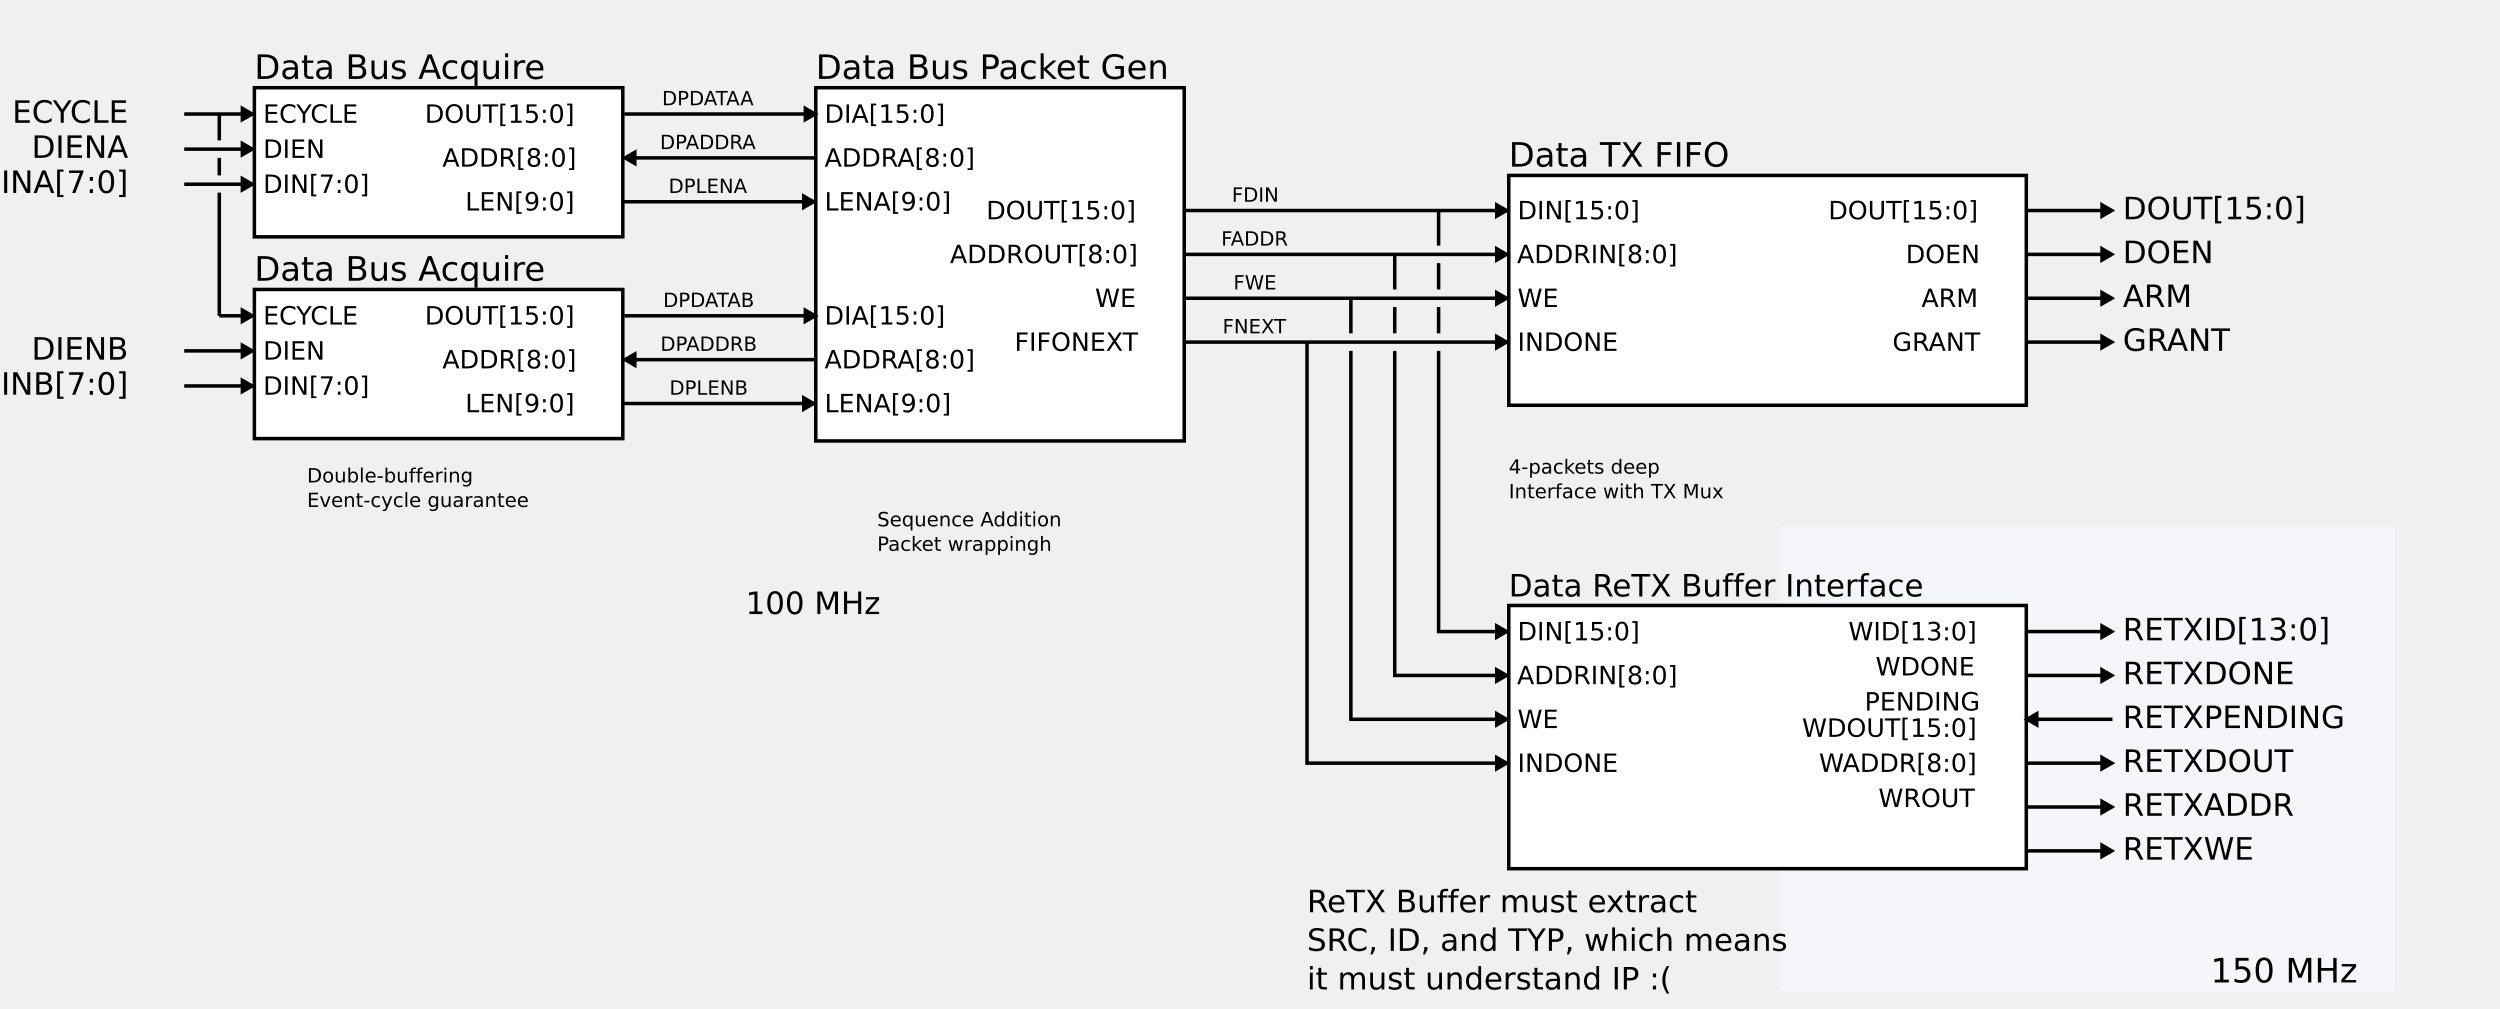
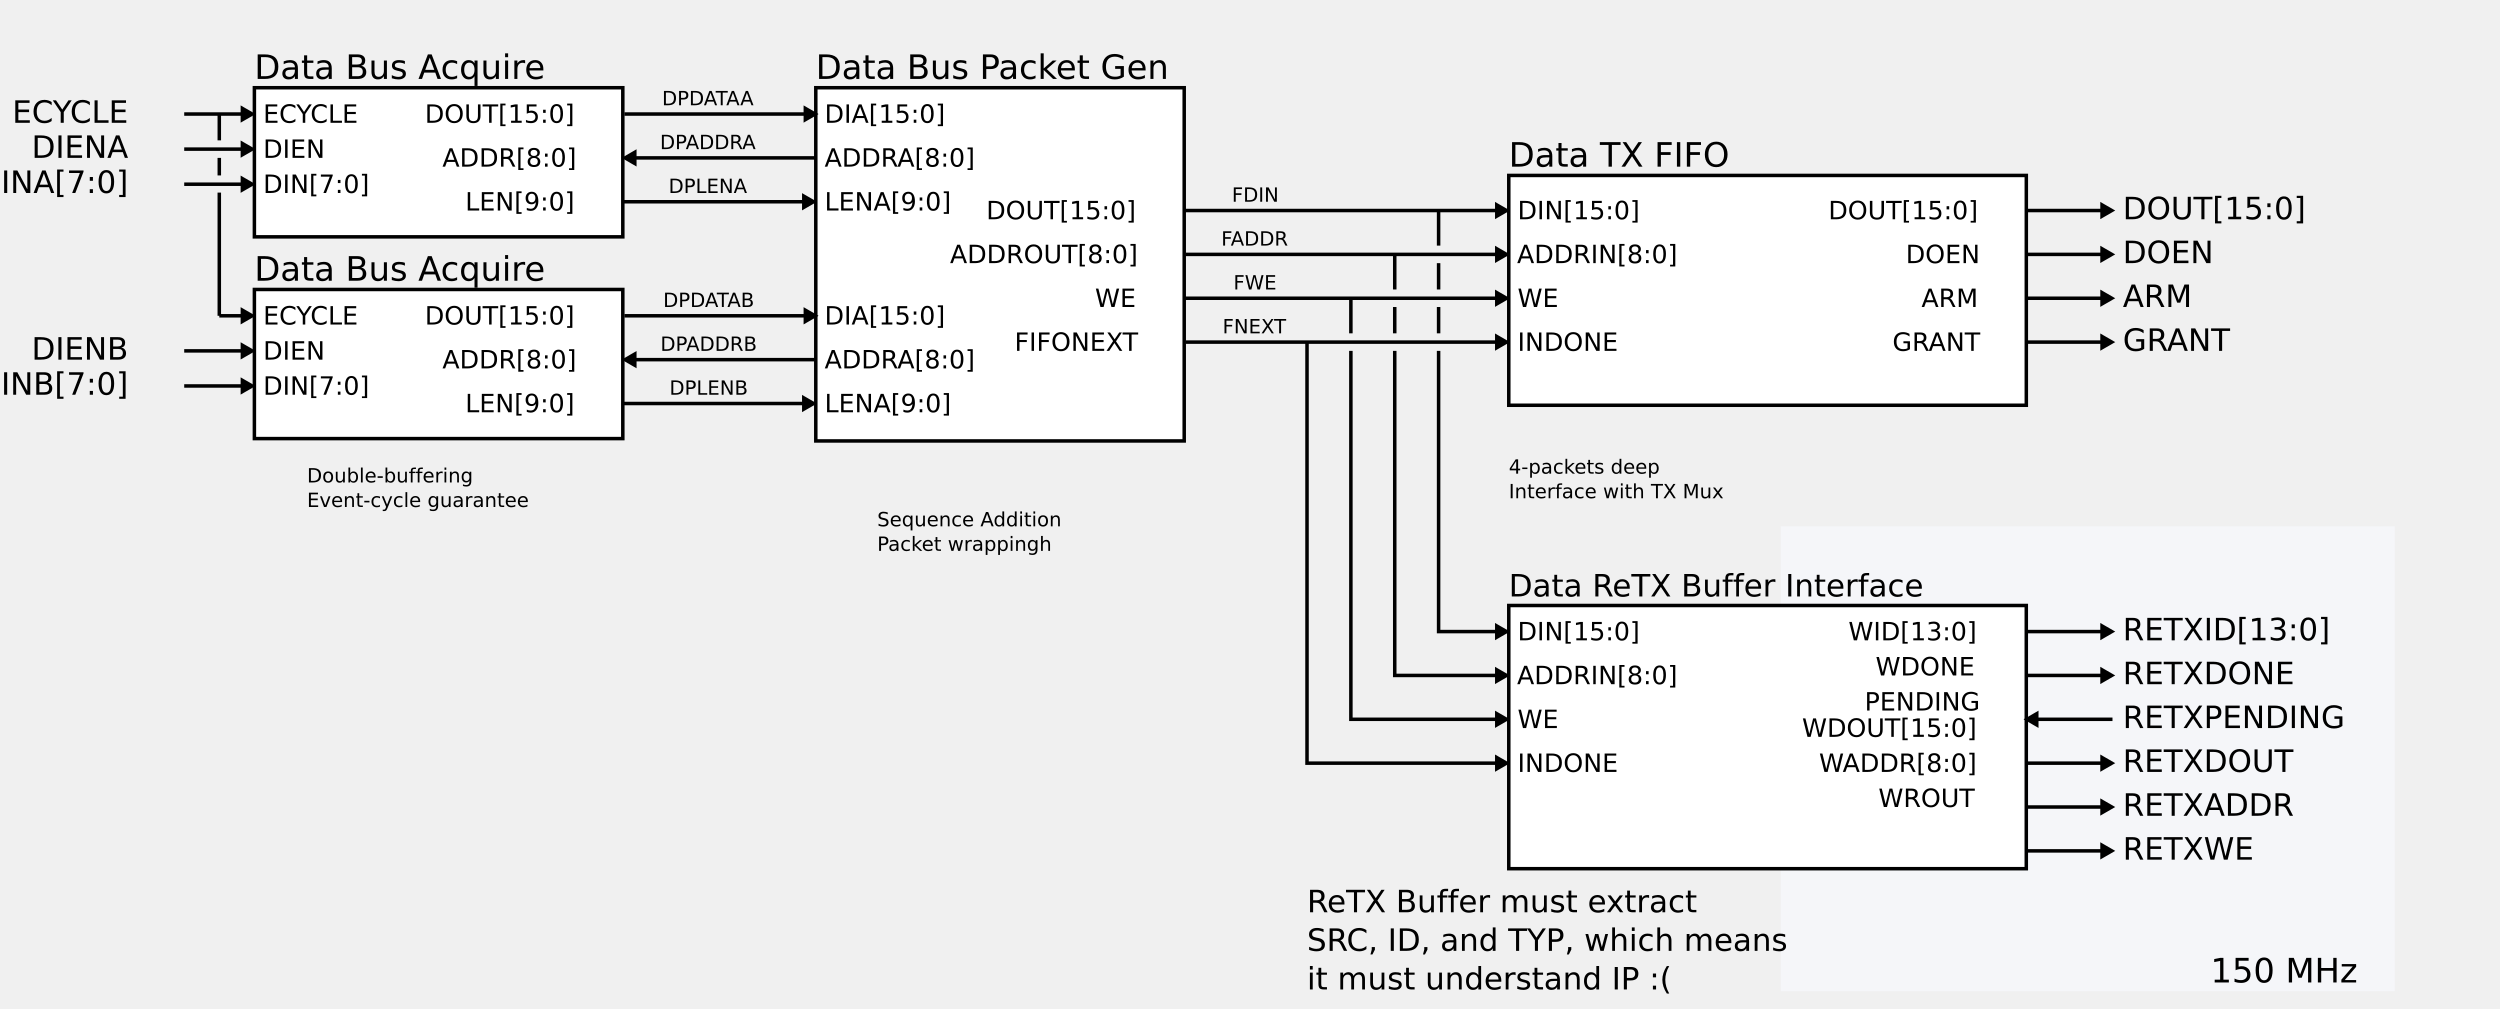
<svg xmlns="http://www.w3.org/2000/svg" id="svg1996" height="359.375" width="890.625" version="1.0">
  <defs id="defs3">
    <marker orient="auto" refY="0" refX="0" id="TriangleInM" style="overflow:visible">
      <path id="path1545" d="M 5.77,0 L -2.88,5 L -2.88,-5 L 5.77,0 z " style="fill-rule:evenodd;stroke:black;stroke-width:1pt;marker-start:none" transform="scale(-0.4,-0.4)" />
    </marker>
    <marker orient="auto" refY="0" refX="0" id="TriangleOutM" style="overflow:visible">
      <path id="path1698" d="M 5.77,0 L -2.88,5 L -2.88,-5 L 5.77,0 z " style="fill-rule:evenodd;stroke:black;stroke-width:1pt;marker-start:none" transform="scale(0.4,0.4)" />
    </marker>
  </defs>
  <g id="layer1" transform="translate(0,-630.625)">
    <text xml:space="preserve" style="font-size:7px;font-style:normal;font-weight:normal;fill:black;fill-opacity:1;stroke:none;stroke-width:1px;stroke-linecap:butt;stroke-linejoin:miter;stroke-opacity:1;font-family:Bitstream Vera Sans" x="312.5" y="818.125" id="text1949">
      <tspan id="tspan1951" x="312.5" y="818.125">Sequence Addition</tspan>
      <tspan x="312.5" y="826.875" id="tspan1955">Packet wrappingh</tspan>
    </text>
    <text xml:space="preserve" style="font-size:7px;font-style:normal;font-weight:normal;fill:black;fill-opacity:1;stroke:none;stroke-width:1px;stroke-linecap:butt;stroke-linejoin:miter;stroke-opacity:1;font-family:Bitstream Vera Sans" x="109.375" y="802.5" id="text1959">
      <tspan x="109.375" y="802.5" id="tspan1965">Double-buffering</tspan>
      <tspan x="109.375" y="811.25" id="tspan2060">Event-cycle guarantee</tspan>
    </text>
    <text xml:space="preserve" style="font-size:12px;font-style:normal;font-variant:normal;font-weight:normal;font-stretch:normal;text-align:start;line-height:125%;writing-mode:lr-tb;text-anchor:start;fill:black;fill-opacity:1;stroke:none;stroke-width:1px;stroke-linecap:butt;stroke-linejoin:miter;stroke-opacity:1;font-family:Bitstream Vera Sans" x="90.625" y="658.75" id="text2800">
      <tspan id="tspan2802" x="90.625" y="658.75">Data Bus Acquire</tspan>
    </text>
    <rect style="fill:white;fill-opacity:1;stroke:black;stroke-width:1.25;stroke-miterlimit:4;stroke-dasharray:none;stroke-opacity:1" id="rect2836" width="131.25" height="53.125" x="90.625" y="661.875" />
    <text xml:space="preserve" style="font-size:9px;font-style:normal;font-variant:normal;font-weight:normal;font-stretch:normal;text-align:start;line-height:125%;writing-mode:lr-tb;text-anchor:start;fill:black;fill-opacity:1;stroke:none;stroke-width:1px;stroke-linecap:butt;stroke-linejoin:miter;stroke-opacity:1;font-family:Bitstream Vera Sans" x="93.75" y="674.375" id="text2804">
      <tspan id="tspan2806" x="93.75" y="674.375">ECYCLE</tspan>
    </text>
    <text xml:space="preserve" style="font-size:9px;font-style:normal;font-variant:normal;font-weight:normal;font-stretch:normal;text-align:start;line-height:125%;writing-mode:lr-tb;text-anchor:start;fill:black;fill-opacity:1;stroke:none;stroke-width:1px;stroke-linecap:butt;stroke-linejoin:miter;stroke-opacity:1;font-family:Bitstream Vera Sans" x="93.75" y="686.875" id="text2808">
      <tspan id="tspan2810" x="93.75" y="686.875">DIEN</tspan>
    </text>
    <text xml:space="preserve" style="font-size:9px;font-style:normal;font-variant:normal;font-weight:normal;font-stretch:normal;text-align:start;line-height:125%;writing-mode:lr-tb;text-anchor:start;fill:black;fill-opacity:1;stroke:none;stroke-width:1px;stroke-linecap:butt;stroke-linejoin:miter;stroke-opacity:1;font-family:Bitstream Vera Sans" x="93.75" y="699.375" id="text2812">
      <tspan id="tspan2814" x="93.75" y="699.375">DIN[7:0]</tspan>
    </text>
    <text xml:space="preserve" style="font-size:9px;font-style:normal;font-variant:normal;font-weight:normal;font-stretch:normal;text-align:end;line-height:125%;writing-mode:lr-tb;text-anchor:end;fill:black;fill-opacity:1;stroke:none;stroke-width:1px;stroke-linecap:butt;stroke-linejoin:miter;stroke-opacity:1;font-family:Bitstream Vera Sans" x="218.992" y="674.375" id="text2824">
      <tspan id="tspan2826" x="218.992" y="674.375">DOUT[15:0]</tspan>
    </text>
    <text xml:space="preserve" style="font-size:9px;font-style:normal;font-variant:normal;font-weight:normal;font-stretch:normal;text-align:end;line-height:125%;writing-mode:lr-tb;text-anchor:end;fill:black;fill-opacity:1;stroke:none;stroke-width:1px;stroke-linecap:butt;stroke-linejoin:miter;stroke-opacity:1;font-family:Bitstream Vera Sans" x="219.67" y="690" id="text2828">
      <tspan id="tspan2830" x="219.67" y="690">ADDR[8:0]</tspan>
    </text>
    <text xml:space="preserve" style="font-size:9px;font-style:normal;font-variant:normal;font-weight:normal;font-stretch:normal;text-align:end;line-height:125%;writing-mode:lr-tb;text-anchor:end;fill:black;fill-opacity:1;stroke:none;stroke-width:1px;stroke-linecap:butt;stroke-linejoin:miter;stroke-opacity:1;font-family:Bitstream Vera Sans" x="218.992" y="705.625" id="text2832">
      <tspan id="tspan2834" x="218.992" y="705.625">LEN[9:0]</tspan>
    </text>
    <text xml:space="preserve" style="font-size:12px;font-style:normal;font-variant:normal;font-weight:normal;font-stretch:normal;text-align:start;line-height:125%;writing-mode:lr-tb;text-anchor:start;fill:black;fill-opacity:1;stroke:none;stroke-width:1px;stroke-linecap:butt;stroke-linejoin:miter;stroke-opacity:1;font-family:Bitstream Vera Sans" x="90.625" y="730.625" id="text2838">
      <tspan id="tspan2841" x="90.625" y="730.625">Data Bus Acquire</tspan>
    </text>
    <rect style="fill:white;fill-opacity:1;stroke:black;stroke-width:1.25;stroke-miterlimit:4;stroke-dasharray:none;stroke-opacity:1" id="rect2843" width="131.25" height="53.125" x="90.625" y="733.75" />
    <text xml:space="preserve" style="font-size:9px;font-style:normal;font-variant:normal;font-weight:normal;font-stretch:normal;text-align:start;line-height:125%;writing-mode:lr-tb;text-anchor:start;fill:black;fill-opacity:1;stroke:none;stroke-width:1px;stroke-linecap:butt;stroke-linejoin:miter;stroke-opacity:1;font-family:Bitstream Vera Sans" x="93.75" y="746.25" id="text2845">
      <tspan id="tspan2847" x="93.75" y="746.25">ECYCLE</tspan>
    </text>
    <text xml:space="preserve" style="font-size:9px;font-style:normal;font-variant:normal;font-weight:normal;font-stretch:normal;text-align:start;line-height:125%;writing-mode:lr-tb;text-anchor:start;fill:black;fill-opacity:1;stroke:none;stroke-width:1px;stroke-linecap:butt;stroke-linejoin:miter;stroke-opacity:1;font-family:Bitstream Vera Sans" x="93.75" y="758.75" id="text2849">
      <tspan id="tspan2851" x="93.75" y="758.75">DIEN</tspan>
    </text>
    <text xml:space="preserve" style="font-size:9px;font-style:normal;font-variant:normal;font-weight:normal;font-stretch:normal;text-align:start;line-height:125%;writing-mode:lr-tb;text-anchor:start;fill:black;fill-opacity:1;stroke:none;stroke-width:1px;stroke-linecap:butt;stroke-linejoin:miter;stroke-opacity:1;font-family:Bitstream Vera Sans" x="93.75" y="771.25" id="text2853">
      <tspan id="tspan2855" x="93.75" y="771.25">DIN[7:0]</tspan>
    </text>
    <text xml:space="preserve" style="font-size:9px;font-style:normal;font-variant:normal;font-weight:normal;font-stretch:normal;text-align:end;line-height:125%;writing-mode:lr-tb;text-anchor:end;fill:black;fill-opacity:1;stroke:none;stroke-width:1px;stroke-linecap:butt;stroke-linejoin:miter;stroke-opacity:1;font-family:Bitstream Vera Sans" x="218.992" y="746.25" id="text2857">
      <tspan id="tspan2859" x="218.992" y="746.25">DOUT[15:0]</tspan>
    </text>
    <text xml:space="preserve" style="font-size:9px;font-style:normal;font-variant:normal;font-weight:normal;font-stretch:normal;text-align:end;line-height:125%;writing-mode:lr-tb;text-anchor:end;fill:black;fill-opacity:1;stroke:none;stroke-width:1px;stroke-linecap:butt;stroke-linejoin:miter;stroke-opacity:1;font-family:Bitstream Vera Sans" x="219.67" y="761.875" id="text2861">
      <tspan id="tspan2863" x="219.67" y="761.875">ADDR[8:0]</tspan>
    </text>
    <text xml:space="preserve" style="font-size:9px;font-style:normal;font-variant:normal;font-weight:normal;font-stretch:normal;text-align:end;line-height:125%;writing-mode:lr-tb;text-anchor:end;fill:black;fill-opacity:1;stroke:none;stroke-width:1px;stroke-linecap:butt;stroke-linejoin:miter;stroke-opacity:1;font-family:Bitstream Vera Sans" x="218.992" y="777.5" id="text2865">
      <tspan id="tspan2867" x="218.992" y="777.5">LEN[9:0]</tspan>
    </text>
    <text xml:space="preserve" style="font-size:7px;font-style:normal;font-weight:normal;fill:black;fill-opacity:1;stroke:none;stroke-width:1px;stroke-linecap:butt;stroke-linejoin:miter;stroke-opacity:1;font-family:Bitstream Vera Sans" x="537.5" y="799.375" id="text1985">
      <tspan x="537.5" y="799.375" id="tspan1993">4-packets deep</tspan>
      <tspan x="537.5" y="808.125" id="tspan2006">Interface with TX Mux</tspan>
    </text>
    <text xml:space="preserve" style="font-size:12px;font-style:normal;font-variant:normal;font-weight:normal;font-stretch:normal;text-align:start;line-height:125%;writing-mode:lr-tb;text-anchor:start;fill:black;fill-opacity:1;stroke:none;stroke-width:1px;stroke-linecap:butt;stroke-linejoin:miter;stroke-opacity:1;font-family:Bitstream Vera Sans" x="290.625" y="658.75" id="text2869">
      <tspan id="tspan2871" x="290.625" y="658.75">Data Bus Packet Gen</tspan>
    </text>
    <rect style="fill:white;fill-opacity:1;stroke:black;stroke-width:1.25;stroke-miterlimit:4;stroke-dasharray:none;stroke-opacity:1" id="rect2873" width="131.25" height="125.836" x="290.625" y="661.875" />
    <text xml:space="preserve" style="font-size:9px;font-style:normal;font-variant:normal;font-weight:normal;font-stretch:normal;text-align:start;line-height:125%;writing-mode:lr-tb;text-anchor:start;fill:black;fill-opacity:1;stroke:none;stroke-width:1px;stroke-linecap:butt;stroke-linejoin:miter;stroke-opacity:1;font-family:Bitstream Vera Sans" x="293.75" y="674.375" id="text2875">
      <tspan id="tspan2877" x="293.75" y="674.375">DIA[15:0]</tspan>
    </text>
    <text xml:space="preserve" style="font-size:9px;font-style:normal;font-variant:normal;font-weight:normal;font-stretch:normal;text-align:start;line-height:125%;writing-mode:lr-tb;text-anchor:start;fill:black;fill-opacity:1;stroke:none;stroke-width:1px;stroke-linecap:butt;stroke-linejoin:miter;stroke-opacity:1;font-family:Bitstream Vera Sans" x="293.75" y="690" id="text2879">
      <tspan id="tspan2881" x="293.75" y="690">ADDRA[8:0]</tspan>
    </text>
    <text xml:space="preserve" style="font-size:9px;font-style:normal;font-variant:normal;font-weight:normal;font-stretch:normal;text-align:start;line-height:125%;writing-mode:lr-tb;text-anchor:start;fill:black;fill-opacity:1;stroke:none;stroke-width:1px;stroke-linecap:butt;stroke-linejoin:miter;stroke-opacity:1;font-family:Bitstream Vera Sans" x="293.75" y="705.625" id="text2883">
      <tspan id="tspan2885" x="293.75" y="705.625">LENA[9:0]</tspan>
    </text>
    <text xml:space="preserve" style="font-size:9px;font-style:normal;font-variant:normal;font-weight:normal;font-stretch:normal;text-align:end;line-height:125%;writing-mode:lr-tb;text-anchor:end;fill:black;fill-opacity:1;stroke:none;stroke-width:1px;stroke-linecap:butt;stroke-linejoin:miter;stroke-opacity:1;font-family:Bitstream Vera Sans" x="418.992" y="708.75" id="text2887">
      <tspan id="tspan2889" x="418.992" y="708.75">DOUT[15:0]</tspan>
    </text>
    <text xml:space="preserve" style="font-size:9px;font-style:normal;font-variant:normal;font-weight:normal;font-stretch:normal;text-align:end;line-height:125%;writing-mode:lr-tb;text-anchor:end;fill:black;fill-opacity:1;stroke:none;stroke-width:1px;stroke-linecap:butt;stroke-linejoin:miter;stroke-opacity:1;font-family:Bitstream Vera Sans" x="419.67" y="724.375" id="text2891">
      <tspan id="tspan2893" x="419.67" y="724.375">ADDROUT[8:0]</tspan>
    </text>
    <text xml:space="preserve" style="font-size:9px;font-style:normal;font-variant:normal;font-weight:normal;font-stretch:normal;text-align:end;line-height:125%;writing-mode:lr-tb;text-anchor:end;fill:black;fill-opacity:1;stroke:none;stroke-width:1px;stroke-linecap:butt;stroke-linejoin:miter;stroke-opacity:1;font-family:Bitstream Vera Sans" x="418.992" y="740" id="text2895">
      <tspan id="tspan2897" x="418.992" y="740">WE</tspan>
    </text>
    <text xml:space="preserve" style="font-size:9px;font-style:normal;font-variant:normal;font-weight:normal;font-stretch:normal;text-align:start;line-height:125%;writing-mode:lr-tb;text-anchor:start;fill:black;fill-opacity:1;stroke:none;stroke-width:1px;stroke-linecap:butt;stroke-linejoin:miter;stroke-opacity:1;font-family:Bitstream Vera Sans" x="293.75" y="746.25" id="text2911">
      <tspan id="tspan2913" x="293.75" y="746.25">DIA[15:0]</tspan>
    </text>
    <text xml:space="preserve" style="font-size:9px;font-style:normal;font-variant:normal;font-weight:normal;font-stretch:normal;text-align:start;line-height:125%;writing-mode:lr-tb;text-anchor:start;fill:black;fill-opacity:1;stroke:none;stroke-width:1px;stroke-linecap:butt;stroke-linejoin:miter;stroke-opacity:1;font-family:Bitstream Vera Sans" x="293.75" y="761.875" id="text2915">
      <tspan id="tspan2917" x="293.75" y="761.875">ADDRA[8:0]</tspan>
    </text>
    <text xml:space="preserve" style="font-size:9px;font-style:normal;font-variant:normal;font-weight:normal;font-stretch:normal;text-align:start;line-height:125%;writing-mode:lr-tb;text-anchor:start;fill:black;fill-opacity:1;stroke:none;stroke-width:1px;stroke-linecap:butt;stroke-linejoin:miter;stroke-opacity:1;font-family:Bitstream Vera Sans" x="293.75" y="777.5" id="text2919">
      <tspan id="tspan2921" x="293.75" y="777.5">LENA[9:0]</tspan>
    </text>
    <text xml:space="preserve" style="font-size:9px;font-style:normal;font-variant:normal;font-weight:normal;font-stretch:normal;text-align:end;line-height:125%;writing-mode:lr-tb;text-anchor:end;fill:black;fill-opacity:1;stroke:none;stroke-width:1px;stroke-linecap:butt;stroke-linejoin:miter;stroke-opacity:1;font-family:Bitstream Vera Sans" x="419.75" y="755.625" id="text2923">
      <tspan id="tspan2925" x="419.75" y="755.625">FIFONEXT</tspan>
    </text>
    <path style="fill:white;fill-opacity:1;stroke:black;stroke-width:1.25;marker-end:url(#TriangleOutM);stroke-miterlimit:4;stroke-dasharray:none;stroke-dashoffset:4;stroke-opacity:1" d="M 221.875,702.5 L 287.5,702.5" id="path4923" />
    <path style="fill:white;fill-opacity:1;stroke:black;stroke-width:1.25;marker-end:url(#TriangleOutM);stroke-miterlimit:4;stroke-dasharray:none;stroke-dashoffset:4;stroke-opacity:1" d="M 290.625,686.875 L 225,686.875" id="path4925" />
    <path style="fill:white;fill-opacity:1;stroke:black;stroke-width:1.25;marker-end:url(#TriangleOutM);stroke-miterlimit:4;stroke-dasharray:none;stroke-dashoffset:4;stroke-opacity:1" d="M 222.428,671.25 L 288.053,671.25" id="path4927" />
    <path style="fill:white;fill-opacity:1;stroke:black;stroke-width:1.25;marker-end:url(#TriangleOutM);stroke-miterlimit:4;stroke-dasharray:none;stroke-dashoffset:4;stroke-opacity:1" d="M 221.875,774.375 L 287.5,774.375" id="path4929" />
    <path style="fill:white;fill-opacity:1;stroke:black;stroke-width:1.25;marker-end:url(#TriangleOutM);stroke-miterlimit:4;stroke-dasharray:none;stroke-dashoffset:4;stroke-opacity:1" d="M 290.625,758.75 L 225,758.75" id="path4931" />
    <path style="fill:white;fill-opacity:1;stroke:black;stroke-width:1.25;marker-end:url(#TriangleOutM);stroke-miterlimit:4;stroke-dasharray:none;stroke-dashoffset:4;stroke-opacity:1" d="M 222.428,743.125 L 288.053,743.125" id="path4933" />
    <path style="fill:white;fill-opacity:1;stroke:black;stroke-width:1.25;marker-end:url(#TriangleOutM);stroke-miterlimit:4;stroke-dasharray:none;stroke-dashoffset:4;stroke-opacity:1" d="M 421.875,705.625 L 534.375,705.625" id="path4937" />
    <path style="fill:white;fill-opacity:1;stroke:black;stroke-width:1.25;marker-end:url(#TriangleOutM);stroke-miterlimit:4;stroke-dasharray:none;stroke-dashoffset:4;stroke-opacity:1" d="M 422.428,721.25 L 534.375,721.25" id="path4939" />
    <path style="fill:white;fill-opacity:1;stroke:black;stroke-width:1.25;marker-end:url(#TriangleOutM);stroke-miterlimit:4;stroke-dasharray:none;stroke-dashoffset:4;stroke-opacity:1" d="M 421.875,736.875 L 534.375,736.875" id="path4941" />
    <path style="fill:white;fill-opacity:1;stroke:black;stroke-width:1.25;marker-end:url(#TriangleOutM);stroke-miterlimit:4;stroke-dasharray:none;stroke-dashoffset:4;stroke-opacity:1" d="M 422.428,752.5 L 534.375,752.5" id="path4943" />
-     <text xml:space="preserve" style="font-size:11px;font-style:normal;font-variant:normal;font-weight:normal;font-stretch:normal;text-align:start;line-height:125%;writing-mode:lr-tb;text-anchor:start;fill:black;fill-opacity:1;stroke:none;stroke-width:1px;stroke-linecap:butt;stroke-linejoin:miter;stroke-opacity:1;font-family:Bitstream Vera Sans" x="265.625" y="849.375" id="text4947">
-       <tspan id="tspan4949" x="265.625" y="849.375">100 MHz</tspan>
-     </text>
    <text xml:space="preserve" style="font-size:12px;font-style:normal;font-variant:normal;font-weight:normal;font-stretch:normal;text-align:start;line-height:125%;writing-mode:lr-tb;text-anchor:start;fill:black;fill-opacity:1;stroke:none;stroke-width:1px;stroke-linecap:butt;stroke-linejoin:miter;stroke-opacity:1;font-family:Bitstream Vera Sans" x="537.5" y="690" id="text3350">
      <tspan id="tspan3352" x="537.5" y="690">Data TX FIFO</tspan>
    </text>
    <rect style="fill:white;fill-opacity:1;stroke:black;stroke-width:1.25;stroke-miterlimit:4;stroke-dasharray:none;stroke-opacity:1" id="rect3354" width="184.375" height="81.875" x="537.5" y="693.125" />
    <text xml:space="preserve" style="font-size:9px;font-style:normal;font-variant:normal;font-weight:normal;font-stretch:normal;text-align:start;line-height:125%;writing-mode:lr-tb;text-anchor:start;fill:black;fill-opacity:1;stroke:none;stroke-width:1px;stroke-linecap:butt;stroke-linejoin:miter;stroke-opacity:1;font-family:Bitstream Vera Sans" x="540.625" y="708.75" id="text3356">
      <tspan id="tspan3358" x="540.625" y="708.75">DIN[15:0]</tspan>
    </text>
    <text xml:space="preserve" style="font-size:9px;font-style:normal;font-variant:normal;font-weight:normal;font-stretch:normal;text-align:start;line-height:125%;writing-mode:lr-tb;text-anchor:start;fill:black;fill-opacity:1;stroke:none;stroke-width:1px;stroke-linecap:butt;stroke-linejoin:miter;stroke-opacity:1;font-family:Bitstream Vera Sans" x="540.435" y="724.375" id="text3360">
      <tspan id="tspan3362" x="540.435" y="724.375">ADDRIN[8:0]</tspan>
    </text>
    <text xml:space="preserve" style="font-size:9px;font-style:normal;font-variant:normal;font-weight:normal;font-stretch:normal;text-align:end;line-height:125%;writing-mode:lr-tb;text-anchor:end;fill:black;fill-opacity:1;stroke:none;stroke-width:1px;stroke-linecap:butt;stroke-linejoin:miter;stroke-opacity:1;font-family:Bitstream Vera Sans" x="718.992" y="708.75" id="text3368">
      <tspan id="tspan3370" x="718.992" y="708.75">DOUT[15:0]</tspan>
    </text>
    <text xml:space="preserve" style="font-size:9px;font-style:normal;font-variant:normal;font-weight:normal;font-stretch:normal;text-align:end;line-height:125%;writing-mode:lr-tb;text-anchor:end;fill:black;fill-opacity:1;stroke:none;stroke-width:1px;stroke-linecap:butt;stroke-linejoin:miter;stroke-opacity:1;font-family:Bitstream Vera Sans" x="719.67" y="724.375" id="text3372">
      <tspan id="tspan3374" x="719.67" y="724.375">DOEN</tspan>
    </text>
    <text xml:space="preserve" style="font-size:9px;font-style:normal;font-variant:normal;font-weight:normal;font-stretch:normal;text-align:end;line-height:125%;writing-mode:lr-tb;text-anchor:end;fill:black;fill-opacity:1;stroke:none;stroke-width:1px;stroke-linecap:butt;stroke-linejoin:miter;stroke-opacity:1;font-family:Bitstream Vera Sans" x="718.992" y="740" id="text3376">
      <tspan id="tspan3378" x="718.992" y="740">ARM</tspan>
    </text>
    <text xml:space="preserve" style="font-size:9px;font-style:normal;font-variant:normal;font-weight:normal;font-stretch:normal;text-align:start;line-height:125%;writing-mode:lr-tb;text-anchor:start;fill:black;fill-opacity:1;stroke:none;stroke-width:1px;stroke-linecap:butt;stroke-linejoin:miter;stroke-opacity:1;font-family:Bitstream Vera Sans" x="540.625" y="755.625" id="text3380">
      <tspan id="tspan3382" x="540.625" y="755.625">INDONE</tspan>
    </text>
    <text xml:space="preserve" style="font-size:9px;font-style:normal;font-variant:normal;font-weight:normal;font-stretch:normal;text-align:start;line-height:125%;writing-mode:lr-tb;text-anchor:start;fill:black;fill-opacity:1;stroke:none;stroke-width:1px;stroke-linecap:butt;stroke-linejoin:miter;stroke-opacity:1;font-family:Bitstream Vera Sans" x="540.625" y="740" id="text3384">
      <tspan id="tspan3386" x="540.625" y="740">WE</tspan>
    </text>
    <text xml:space="preserve" style="font-size:9px;font-style:normal;font-variant:normal;font-weight:normal;font-stretch:normal;text-align:end;line-height:125%;writing-mode:lr-tb;text-anchor:end;fill:black;fill-opacity:1;stroke:none;stroke-width:1px;stroke-linecap:butt;stroke-linejoin:miter;stroke-opacity:1;font-family:Bitstream Vera Sans" x="719.75" y="755.625" id="text3392">
      <tspan id="tspan3394" x="719.75" y="755.625">GRANT</tspan>
    </text>
    <text xml:space="preserve" style="font-size:11px;font-style:normal;font-variant:normal;font-weight:normal;font-stretch:normal;text-align:end;line-height:125%;writing-mode:lr-tb;text-anchor:end;fill:black;fill-opacity:1;stroke:none;stroke-width:1px;stroke-linecap:butt;stroke-linejoin:miter;stroke-opacity:1;font-family:Bitstream Vera Sans" x="63.172" y="674.375" id="text2106">
      <tspan id="tspan2108" x="63.172" y="674.375">ECYCLE</tspan>
    </text>
    <text xml:space="preserve" style="font-size:11px;font-style:normal;font-variant:normal;font-weight:normal;font-stretch:normal;text-align:end;line-height:125%;writing-mode:lr-tb;text-anchor:end;fill:black;fill-opacity:1;stroke:none;stroke-width:1px;stroke-linecap:butt;stroke-linejoin:miter;stroke-opacity:1;font-family:Bitstream Vera Sans" x="63.172" y="686.875" id="text2110">
      <tspan id="tspan2112" x="63.172" y="686.875">DIENA</tspan>
    </text>
    <text xml:space="preserve" style="font-size:11px;font-style:normal;font-variant:normal;font-weight:normal;font-stretch:normal;text-align:end;line-height:125%;writing-mode:lr-tb;text-anchor:end;fill:black;fill-opacity:1;stroke:none;stroke-width:1px;stroke-linecap:butt;stroke-linejoin:miter;stroke-opacity:1;font-family:Bitstream Vera Sans" x="63.172" y="699.375" id="text2114">
      <tspan id="tspan2116" x="63.172" y="699.375">DINA[7:0]</tspan>
    </text>
    <text xml:space="preserve" style="font-size:11px;font-style:normal;font-variant:normal;font-weight:normal;font-stretch:normal;text-align:end;line-height:125%;writing-mode:lr-tb;text-anchor:end;fill:black;fill-opacity:1;stroke:none;stroke-width:1px;stroke-linecap:butt;stroke-linejoin:miter;stroke-opacity:1;font-family:Bitstream Vera Sans" x="63.172" y="758.75" id="text2118">
      <tspan id="tspan2120" x="63.172" y="758.75">DIENB</tspan>
    </text>
    <text xml:space="preserve" style="font-size:11px;font-style:normal;font-variant:normal;font-weight:normal;font-stretch:normal;text-align:end;line-height:125%;writing-mode:lr-tb;text-anchor:end;fill:black;fill-opacity:1;stroke:none;stroke-width:1px;stroke-linecap:butt;stroke-linejoin:miter;stroke-opacity:1;font-family:Bitstream Vera Sans" x="63.172" y="771.25" id="text2122">
      <tspan id="tspan2124" x="63.172" y="771.25">DINB[7:0]</tspan>
    </text>
    <path style="opacity:1;color:black;fill:none;fill-opacity:0.75;fill-rule:evenodd;stroke:black;stroke-width:1.25;stroke-linecap:butt;stroke-linejoin:miter;marker:none;marker-start:none;marker-mid:none;marker-end:url(#TriangleOutM);stroke-miterlimit:4;stroke-dasharray:none;stroke-dashoffset:0;stroke-opacity:1;visibility:visible;display:inline;overflow:visible" d="M 65.625,671.25 L 87.5,671.25" id="path2126" />
    <path style="opacity:1;color:black;fill:none;fill-opacity:0.75;fill-rule:evenodd;stroke:black;stroke-width:1.25;stroke-linecap:butt;stroke-linejoin:miter;marker:none;marker-start:none;marker-mid:none;marker-end:url(#TriangleOutM);stroke-miterlimit:4;stroke-dasharray:none;stroke-dashoffset:0;stroke-opacity:1;visibility:visible;display:inline;overflow:visible" d="M 65.625,683.75 L 87.5,683.75" id="path2128" />
    <path style="opacity:1;color:black;fill:none;fill-opacity:0.75;fill-rule:evenodd;stroke:black;stroke-width:1.25;stroke-linecap:butt;stroke-linejoin:miter;marker:none;marker-start:none;marker-mid:none;marker-end:url(#TriangleOutM);stroke-miterlimit:4;stroke-dasharray:none;stroke-dashoffset:0;stroke-opacity:1;visibility:visible;display:inline;overflow:visible" d="M 65.625,696.25 L 87.5,696.25" id="path2130" />
    <path style="opacity:1;color:black;fill:none;fill-opacity:0.75;fill-rule:evenodd;stroke:black;stroke-width:1.25;stroke-linecap:butt;stroke-linejoin:miter;marker:none;marker-start:none;marker-mid:none;marker-end:url(#TriangleOutM);stroke-miterlimit:4;stroke-dasharray:none;stroke-dashoffset:0;stroke-opacity:1;visibility:visible;display:inline;overflow:visible" d="M 65.625,755.625 L 87.5,755.625" id="path2132" />
    <path style="opacity:1;color:black;fill:none;fill-opacity:0.75;fill-rule:evenodd;stroke:black;stroke-width:1.25;stroke-linecap:butt;stroke-linejoin:miter;marker:none;marker-start:none;marker-mid:none;marker-end:url(#TriangleOutM);stroke-miterlimit:4;stroke-dasharray:none;stroke-dashoffset:0;stroke-opacity:1;visibility:visible;display:inline;overflow:visible" d="M 65.625,768.125 L 87.5,768.125" id="path2134" />
    <path style="opacity:1;color:black;fill:none;fill-opacity:0.75;fill-rule:evenodd;stroke:black;stroke-width:1.25;stroke-linecap:butt;stroke-linejoin:miter;marker:none;marker-start:none;marker-mid:none;marker-end:none;stroke-miterlimit:4;stroke-dasharray:none;stroke-dashoffset:0;stroke-opacity:1;visibility:visible;display:inline;overflow:visible" d="M 78.125,671.25 L 78.125,680.625" id="path2136" />
    <path style="opacity:1;color:black;fill:none;fill-opacity:0.75;fill-rule:evenodd;stroke:black;stroke-width:1.25;stroke-linecap:butt;stroke-linejoin:miter;marker:none;marker-start:none;marker-mid:none;marker-end:none;stroke-miterlimit:4;stroke-dasharray:none;stroke-dashoffset:0;stroke-opacity:1;visibility:visible;display:inline;overflow:visible" d="M 78.125,686.875 L 78.125,693.125" id="path2138" />
    <path style="opacity:1;color:black;fill:none;fill-opacity:0.75;fill-rule:evenodd;stroke:black;stroke-width:1.25;stroke-linecap:butt;stroke-linejoin:miter;marker:none;marker-start:none;marker-mid:none;marker-end:none;stroke-miterlimit:4;stroke-dasharray:none;stroke-dashoffset:0;stroke-opacity:1;visibility:visible;display:inline;overflow:visible" d="M 78.125,699.238 L 78.125,743.125 L 78.125,743.125" id="path2140" />
    <text xml:space="preserve" style="font-size:11px;font-style:normal;font-variant:normal;font-weight:normal;font-stretch:normal;text-align:start;line-height:125%;writing-mode:lr-tb;text-anchor:start;fill:black;fill-opacity:1;stroke:none;stroke-width:1px;stroke-linecap:butt;stroke-linejoin:miter;stroke-opacity:1;font-family:Bitstream Vera Sans" x="756.25" y="708.75" id="text3029">
      <tspan id="tspan3031" x="756.25" y="708.75">DOUT[15:0]</tspan>
    </text>
    <text xml:space="preserve" style="font-size:11px;font-style:normal;font-variant:normal;font-weight:normal;font-stretch:normal;text-align:start;line-height:125%;writing-mode:lr-tb;text-anchor:start;fill:black;fill-opacity:1;stroke:none;stroke-width:1px;stroke-linecap:butt;stroke-linejoin:miter;stroke-opacity:1;font-family:Bitstream Vera Sans" x="756.25" y="724.375" id="text3033">
      <tspan id="tspan3035" x="756.25" y="724.375">DOEN</tspan>
    </text>
    <text xml:space="preserve" style="font-size:11px;font-style:normal;font-variant:normal;font-weight:normal;font-stretch:normal;text-align:start;line-height:125%;writing-mode:lr-tb;text-anchor:start;fill:black;fill-opacity:1;stroke:none;stroke-width:1px;stroke-linecap:butt;stroke-linejoin:miter;stroke-opacity:1;font-family:Bitstream Vera Sans" x="756.25" y="740" id="text3037">
      <tspan id="tspan3039" x="756.25" y="740">ARM</tspan>
    </text>
    <text xml:space="preserve" style="font-size:11px;font-style:normal;font-variant:normal;font-weight:normal;font-stretch:normal;text-align:start;line-height:125%;writing-mode:lr-tb;text-anchor:start;fill:black;fill-opacity:1;stroke:none;stroke-width:1px;stroke-linecap:butt;stroke-linejoin:miter;stroke-opacity:1;font-family:Bitstream Vera Sans" x="756.25" y="755.625" id="text3041">
      <tspan id="tspan3043" x="756.25" y="755.625">GRANT</tspan>
    </text>
    <path style="opacity:1;color:black;fill:none;fill-opacity:0.75;fill-rule:evenodd;stroke:black;stroke-width:1.25;stroke-linecap:butt;stroke-linejoin:miter;marker:none;marker-start:none;marker-mid:none;marker-end:url(#TriangleOutM);stroke-miterlimit:4;stroke-dasharray:none;stroke-dashoffset:0;stroke-opacity:1;visibility:visible;display:inline;overflow:visible" d="M 721.875,705.625 L 750,705.625" id="path3045" />
    <path style="opacity:1;color:black;fill:none;fill-opacity:0.75;fill-rule:evenodd;stroke:black;stroke-width:1.25;stroke-linecap:butt;stroke-linejoin:miter;marker:none;marker-start:none;marker-mid:none;marker-end:url(#TriangleOutM);stroke-miterlimit:4;stroke-dasharray:none;stroke-dashoffset:0;stroke-opacity:1;visibility:visible;display:inline;overflow:visible" d="M 721.875,721.25 L 750,721.25" id="path3047" />
    <path style="opacity:1;color:black;fill:none;fill-opacity:0.75;fill-rule:evenodd;stroke:black;stroke-width:1.25;stroke-linecap:butt;stroke-linejoin:miter;marker:none;marker-start:none;marker-mid:none;marker-end:url(#TriangleOutM);stroke-miterlimit:4;stroke-dasharray:none;stroke-dashoffset:0;stroke-opacity:1;visibility:visible;display:inline;overflow:visible" d="M 721.875,736.875 L 750,736.875" id="path3049" />
    <path style="opacity:1;color:black;fill:none;fill-opacity:0.75;fill-rule:evenodd;stroke:black;stroke-width:1.25;stroke-linecap:butt;stroke-linejoin:miter;marker:none;marker-start:none;marker-mid:none;marker-end:url(#TriangleOutM);stroke-miterlimit:4;stroke-dasharray:none;stroke-dashoffset:0;stroke-opacity:1;visibility:visible;display:inline;overflow:visible" d="M 721.875,752.5 L 750,752.5" id="path3051" />
    <text xml:space="preserve" style="font-size:7px;font-style:normal;font-variant:normal;font-weight:normal;font-stretch:normal;text-align:center;line-height:125%;writing-mode:lr-tb;text-anchor:middle;fill:black;fill-opacity:1;stroke:none;stroke-width:1px;stroke-linecap:butt;stroke-linejoin:miter;stroke-opacity:1;font-family:Bitstream Vera Sans" x="257.729" y="668.125" id="text6645">
      <tspan id="tspan6647" x="257.729" y="668.125">DPDATAA</tspan>
    </text>
    <text xml:space="preserve" style="font-size:7px;font-style:normal;font-variant:normal;font-weight:normal;font-stretch:normal;text-align:center;line-height:125%;writing-mode:lr-tb;text-anchor:middle;fill:black;fill-opacity:1;stroke:none;stroke-width:1px;stroke-linecap:butt;stroke-linejoin:miter;stroke-opacity:1;font-family:Bitstream Vera Sans" x="257.729" y="683.75" id="text6649">
      <tspan id="tspan6651" x="257.729" y="683.75">DPADDRA</tspan>
    </text>
    <text xml:space="preserve" style="font-size:7px;font-style:normal;font-variant:normal;font-weight:normal;font-stretch:normal;text-align:center;line-height:125%;writing-mode:lr-tb;text-anchor:middle;fill:black;fill-opacity:1;stroke:none;stroke-width:1px;stroke-linecap:butt;stroke-linejoin:miter;stroke-opacity:1;font-family:Bitstream Vera Sans" x="257.729" y="699.375" id="text6653">
      <tspan id="tspan6655" x="257.729" y="699.375">DPLENA</tspan>
    </text>
    <text xml:space="preserve" style="font-size:7px;font-style:normal;font-variant:normal;font-weight:normal;font-stretch:normal;text-align:center;line-height:125%;writing-mode:lr-tb;text-anchor:middle;fill:black;fill-opacity:1;stroke:none;stroke-width:1px;stroke-linecap:butt;stroke-linejoin:miter;stroke-opacity:1;font-family:Bitstream Vera Sans" x="258.036" y="740" id="text6657">
      <tspan id="tspan6659" x="258.036" y="740">DPDATAB</tspan>
    </text>
    <text xml:space="preserve" style="font-size:7px;font-style:normal;font-variant:normal;font-weight:normal;font-stretch:normal;text-align:center;line-height:125%;writing-mode:lr-tb;text-anchor:middle;fill:black;fill-opacity:1;stroke:none;stroke-width:1px;stroke-linecap:butt;stroke-linejoin:miter;stroke-opacity:1;font-family:Bitstream Vera Sans" x="258.036" y="755.625" id="text6661">
      <tspan id="tspan6663" x="258.036" y="755.625">DPADDRB</tspan>
    </text>
    <text xml:space="preserve" style="font-size:7px;font-style:normal;font-variant:normal;font-weight:normal;font-stretch:normal;text-align:center;line-height:125%;writing-mode:lr-tb;text-anchor:middle;fill:black;fill-opacity:1;stroke:none;stroke-width:1px;stroke-linecap:butt;stroke-linejoin:miter;stroke-opacity:1;font-family:Bitstream Vera Sans" x="258.036" y="771.25" id="text6665">
      <tspan id="tspan6667" x="258.036" y="771.25">DPLENB</tspan>
    </text>
    <text xml:space="preserve" style="font-size:7px;font-style:normal;font-variant:normal;font-weight:normal;font-stretch:normal;text-align:center;line-height:125%;writing-mode:lr-tb;text-anchor:middle;fill:black;fill-opacity:1;stroke:none;stroke-width:1px;stroke-linecap:butt;stroke-linejoin:miter;stroke-opacity:1;font-family:Bitstream Vera Sans" x="452.774" y="702.5" id="text6681">
      <tspan id="tspan6683" x="452.774" y="702.5">FDIN</tspan>
    </text>
    <text xml:space="preserve" style="font-size:7px;font-style:normal;font-variant:normal;font-weight:normal;font-stretch:normal;text-align:center;line-height:125%;writing-mode:lr-tb;text-anchor:middle;fill:black;fill-opacity:1;stroke:none;stroke-width:1px;stroke-linecap:butt;stroke-linejoin:miter;stroke-opacity:1;font-family:Bitstream Vera Sans" x="452.533" y="718.125" id="text6685">
      <tspan id="tspan6687" x="452.533" y="718.125">FADDR</tspan>
    </text>
    <text xml:space="preserve" style="font-size:7px;font-style:normal;font-variant:normal;font-weight:normal;font-stretch:normal;text-align:center;line-height:125%;writing-mode:lr-tb;text-anchor:middle;fill:black;fill-opacity:1;stroke:none;stroke-width:1px;stroke-linecap:butt;stroke-linejoin:miter;stroke-opacity:1;font-family:Bitstream Vera Sans" x="452.658" y="733.75" id="text6689">
      <tspan id="tspan6691" x="452.658" y="733.75">FWE</tspan>
    </text>
    <text xml:space="preserve" style="font-size:7px;font-style:normal;font-variant:normal;font-weight:normal;font-stretch:normal;text-align:center;line-height:125%;writing-mode:lr-tb;text-anchor:middle;fill:black;fill-opacity:1;stroke:none;stroke-width:1px;stroke-linecap:butt;stroke-linejoin:miter;stroke-opacity:1;font-family:Bitstream Vera Sans" x="452.422" y="749.375" id="text6693">
      <tspan id="tspan6695" x="452.422" y="749.375">FNEXT</tspan>
    </text>
    <rect style="fill:#f5f6f9;fill-opacity:1;stroke:none;stroke-width:1.25;stroke-miterlimit:4;stroke-dasharray:none;stroke-opacity:1" id="rect8583" width="218.75" height="165.625" x="634.375" y="818.125" />
    <rect style="fill:white;fill-opacity:1;stroke:black;stroke-width:1.25;stroke-miterlimit:4;stroke-dasharray:none;stroke-dashoffset:0;stroke-opacity:1" id="rect13547" width="184.365" height="93.765" x="537.5" y="846.332" />
    <text xml:space="preserve" style="font-size:11px;font-style:normal;font-variant:normal;font-weight:normal;font-stretch:normal;text-align:start;line-height:125%;writing-mode:lr-tb;text-anchor:start;fill:black;fill-opacity:1;stroke:none;stroke-width:1px;stroke-linecap:butt;stroke-linejoin:miter;stroke-opacity:1;font-family:Bitstream Vera Sans" x="537.5" y="843.125" id="text13549">
      <tspan id="tspan13551" x="537.5" y="843.125">Data ReTX Buffer Interface</tspan>
    </text>
    <text xml:space="preserve" style="font-size:11px;font-style:normal;font-variant:normal;font-weight:normal;font-stretch:normal;text-align:start;line-height:125%;writing-mode:lr-tb;text-anchor:start;fill:black;fill-opacity:1;stroke:none;stroke-width:1px;stroke-linecap:butt;stroke-linejoin:miter;stroke-opacity:1;font-family:Bitstream Vera Sans" x="465.625" y="955.625" id="text22303">
      <tspan id="tspan22305" x="465.625" y="955.625">ReTX Buffer must extract </tspan>
      <tspan x="465.625" y="969.375" id="tspan22307">SRC, ID, and TYP, which means</tspan>
      <tspan x="465.625" y="983.125" id="tspan10708">it must understand IP :( </tspan>
    </text>
    <text xml:space="preserve" style="font-size:9px;font-style:normal;font-variant:normal;font-weight:normal;font-stretch:normal;text-align:start;line-height:125%;writing-mode:lr-tb;text-anchor:start;fill:black;fill-opacity:1;stroke:none;stroke-width:1px;stroke-linecap:butt;stroke-linejoin:miter;stroke-opacity:1;font-family:Bitstream Vera Sans" x="540.625" y="858.75" id="text22309">
      <tspan id="tspan22311" x="540.625" y="858.75">DIN[15:0]</tspan>
    </text>
    <text xml:space="preserve" style="font-size:9px;font-style:normal;font-variant:normal;font-weight:normal;font-stretch:normal;text-align:start;line-height:125%;writing-mode:lr-tb;text-anchor:start;fill:black;fill-opacity:1;stroke:none;stroke-width:1px;stroke-linecap:butt;stroke-linejoin:miter;stroke-opacity:1;font-family:Bitstream Vera Sans" x="540.435" y="874.375" id="text22313">
      <tspan id="tspan22315" x="540.435" y="874.375">ADDRIN[8:0]</tspan>
    </text>
    <text xml:space="preserve" style="font-size:9px;font-style:normal;font-variant:normal;font-weight:normal;font-stretch:normal;text-align:start;line-height:125%;writing-mode:lr-tb;text-anchor:start;fill:black;fill-opacity:1;stroke:none;stroke-width:1px;stroke-linecap:butt;stroke-linejoin:miter;stroke-opacity:1;font-family:Bitstream Vera Sans" x="540.625" y="905.625" id="text22317">
      <tspan id="tspan22319" x="540.625" y="905.625">INDONE</tspan>
    </text>
    <text xml:space="preserve" style="font-size:9px;font-style:normal;font-variant:normal;font-weight:normal;font-stretch:normal;text-align:start;line-height:125%;writing-mode:lr-tb;text-anchor:start;fill:black;fill-opacity:1;stroke:none;stroke-width:1px;stroke-linecap:butt;stroke-linejoin:miter;stroke-opacity:1;font-family:Bitstream Vera Sans" x="540.625" y="890" id="text22321">
      <tspan id="tspan22323" x="540.625" y="890">WE</tspan>
    </text>
    <path style="fill:none;fill-opacity:1;stroke:black;stroke-width:1.25;stroke-miterlimit:4;stroke-dasharray:none;stroke-dashoffset:0;stroke-opacity:1" d="M 512.5,231.25 L 512.5,243.75" id="path22325" transform="translate(0,474.375)" />
    <path style="fill:none;fill-opacity:1;stroke:black;stroke-width:1.25;stroke-miterlimit:4;stroke-dasharray:none;stroke-dashoffset:0;stroke-opacity:1" d="M 512.5,250 L 512.5,259.375" id="path22327" transform="translate(0,474.375)" />
    <path style="fill:none;fill-opacity:1;stroke:black;stroke-width:1.25;stroke-miterlimit:4;stroke-dasharray:none;stroke-dashoffset:0;stroke-opacity:1" d="M 512.5,265.625 L 512.5,275" id="path22329" transform="translate(0,474.375)" />
    <path style="fill:none;fill-opacity:1;stroke:black;stroke-width:1.25;marker-end:url(#TriangleOutM);stroke-miterlimit:4;stroke-dasharray:none;stroke-dashoffset:0;stroke-opacity:1" d="M 512.5,281.25 L 512.5,381.25 L 534.375,381.25" id="path22331" transform="translate(0,474.375)" />
    <path style="fill:none;fill-opacity:1;stroke:black;stroke-width:1.25;stroke-miterlimit:4;stroke-dasharray:none;stroke-dashoffset:0;stroke-opacity:1" d="M 496.875,246.875 L 496.875,259.375" id="path22333" transform="translate(0,474.375)" />
    <path style="fill:none;fill-opacity:1;stroke:black;stroke-width:1.25;stroke-miterlimit:4;stroke-dasharray:none;stroke-dashoffset:0;stroke-opacity:1" d="M 496.875,265.625 L 496.875,275" id="path22335" transform="translate(0,474.375)" />
    <path style="fill:none;fill-opacity:1;stroke:black;stroke-width:1.25;marker-end:url(#TriangleOutM);stroke-miterlimit:4;stroke-dasharray:none;stroke-dashoffset:0;stroke-opacity:1" d="M 496.875,281.25 L 496.875,396.875 L 534.375,396.875" id="path22337" transform="translate(0,474.375)" />
    <path style="fill:none;fill-opacity:1;stroke:black;stroke-width:1.25;marker-end:url(#TriangleOutM);stroke-miterlimit:4;stroke-dasharray:none;stroke-dashoffset:0;stroke-opacity:1" d="M 465.625,752.5 L 465.625,902.5 L 509.375,902.5 L 534.375,902.5" id="path22339" />
    <path style="opacity:1;color:black;fill:none;fill-opacity:0.75;fill-rule:evenodd;stroke:black;stroke-width:1.25;stroke-linecap:butt;stroke-linejoin:miter;marker:none;marker-start:none;marker-mid:none;marker-end:url(#TriangleOutM);stroke-miterlimit:4;stroke-dasharray:none;stroke-dashoffset:0;stroke-opacity:1;visibility:visible;display:inline;overflow:visible" d="M 78.125,743.125 L 87.5,743.125" id="path22341" />
    <path style="fill:none;fill-opacity:1;stroke:black;stroke-width:1.25;marker-end:url(#TriangleOutM);stroke-miterlimit:4;stroke-dasharray:none;stroke-dashoffset:0;stroke-opacity:1" d="M 481.25,755.625 L 481.25,886.875 L 534.375,886.875" id="path22343" />
    <path style="fill:none;fill-opacity:1;stroke:black;stroke-width:1.25;stroke-miterlimit:4;stroke-dasharray:none;stroke-dashoffset:0;stroke-opacity:1" d="M 481.25,736.875 L 481.25,749.375" id="path22345" />
    <text xml:space="preserve" style="font-size:9px;font-style:normal;font-variant:normal;font-weight:normal;font-stretch:normal;text-align:end;line-height:125%;writing-mode:lr-tb;text-anchor:end;fill:black;fill-opacity:1;stroke:none;stroke-width:1px;stroke-linecap:butt;stroke-linejoin:miter;stroke-opacity:1;display:inline;font-family:Bitstream Vera Sans" x="718.518" y="905.625" id="text4555">
      <tspan id="tspan4557" x="718.518" y="905.625">WADDR[8:0]</tspan>
    </text>
    <text xml:space="preserve" style="font-size:9px;font-style:normal;font-variant:normal;font-weight:normal;font-stretch:normal;text-align:end;line-height:125%;writing-mode:lr-tb;text-anchor:end;fill:black;fill-opacity:1;stroke:none;stroke-width:1px;stroke-linecap:butt;stroke-linejoin:miter;stroke-opacity:1;display:inline;font-family:Bitstream Vera Sans" x="718.518" y="893.125" id="text4559">
      <tspan id="tspan4561" x="718.518" y="893.125">WDOUT[15:0]</tspan>
    </text>
    <text xml:space="preserve" style="font-size:9px;font-style:normal;font-variant:normal;font-weight:normal;font-stretch:normal;text-align:end;line-height:125%;writing-mode:lr-tb;text-anchor:end;fill:black;fill-opacity:1;stroke:none;stroke-width:1px;stroke-linecap:butt;stroke-linejoin:miter;stroke-opacity:1;display:inline;font-family:Bitstream Vera Sans" x="718.518" y="858.75" id="text4563">
      <tspan id="tspan4565" x="718.518" y="858.75">WID[13:0]</tspan>
    </text>
    <text xml:space="preserve" style="font-size:9px;font-style:normal;font-variant:normal;font-weight:normal;font-stretch:normal;text-align:end;line-height:125%;writing-mode:lr-tb;text-anchor:end;fill:black;fill-opacity:1;stroke:none;stroke-width:1px;stroke-linecap:butt;stroke-linejoin:miter;stroke-opacity:1;display:inline;font-family:Bitstream Vera Sans" x="717.811" y="871.25" id="text4567">
      <tspan id="tspan4569" x="717.811" y="871.25">WDONE</tspan>
    </text>
    <text xml:space="preserve" style="font-size:9px;font-style:normal;font-variant:normal;font-weight:normal;font-stretch:normal;text-align:end;line-height:125%;writing-mode:lr-tb;text-anchor:end;fill:black;fill-opacity:1;stroke:none;stroke-width:1px;stroke-linecap:butt;stroke-linejoin:miter;stroke-opacity:1;display:inline;font-family:Bitstream Vera Sans" x="717.811" y="918.125" id="text6896">
      <tspan id="tspan6898" x="717.811" y="918.125">WROUT</tspan>
    </text>
    <text xml:space="preserve" style="font-size:9px;font-style:normal;font-variant:normal;font-weight:normal;font-stretch:normal;text-align:end;line-height:125%;writing-mode:lr-tb;text-anchor:end;fill:black;fill-opacity:1;stroke:none;stroke-width:1px;stroke-linecap:butt;stroke-linejoin:miter;stroke-opacity:1;display:inline;font-family:Bitstream Vera Sans" x="719.707" y="883.75" id="text8579">
      <tspan id="tspan8581" x="719.707" y="883.75">PENDING</tspan>
    </text>
    <text xml:space="preserve" style="font-size:12px;font-style:normal;font-weight:normal;fill:black;fill-opacity:1;stroke:none;stroke-width:1px;stroke-linecap:butt;stroke-linejoin:miter;stroke-opacity:1;font-family:Bitstream Vera Sans" x="787.5" y="980.625" id="text10371">
      <tspan id="tspan10373" x="787.5" y="980.625">150 MHz</tspan>
    </text>
    <text xml:space="preserve" style="font-size:11px;font-style:normal;font-variant:normal;font-weight:normal;font-stretch:normal;text-align:start;line-height:125%;writing-mode:lr-tb;text-anchor:start;fill:black;fill-opacity:1;stroke:none;stroke-width:1px;stroke-linecap:butt;stroke-linejoin:miter;stroke-opacity:1;font-family:Bitstream Vera Sans" x="756.25" y="858.75" id="text13355">
      <tspan id="tspan13357" x="756.25" y="858.75">RETXID[13:0]</tspan>
    </text>
    <text xml:space="preserve" style="font-size:11px;font-style:normal;font-variant:normal;font-weight:normal;font-stretch:normal;text-align:start;line-height:125%;writing-mode:lr-tb;text-anchor:start;fill:black;fill-opacity:1;stroke:none;stroke-width:1px;stroke-linecap:butt;stroke-linejoin:miter;stroke-opacity:1;font-family:Bitstream Vera Sans" x="756.25" y="874.375" id="text13359">
      <tspan id="tspan13361" x="756.25" y="874.375">RETXDONE</tspan>
    </text>
    <text xml:space="preserve" style="font-size:11px;font-style:normal;font-variant:normal;font-weight:normal;font-stretch:normal;text-align:start;line-height:125%;writing-mode:lr-tb;text-anchor:start;fill:black;fill-opacity:1;stroke:none;stroke-width:1px;stroke-linecap:butt;stroke-linejoin:miter;stroke-opacity:1;font-family:Bitstream Vera Sans" x="756.25" y="890" id="text13363">
      <tspan id="tspan13365" x="756.25" y="890">RETXPENDING</tspan>
    </text>
    <text xml:space="preserve" style="font-size:11px;font-style:normal;font-variant:normal;font-weight:normal;font-stretch:normal;text-align:start;line-height:125%;writing-mode:lr-tb;text-anchor:start;fill:black;fill-opacity:1;stroke:none;stroke-width:1px;stroke-linecap:butt;stroke-linejoin:miter;stroke-opacity:1;font-family:Bitstream Vera Sans" x="756.25" y="905.625" id="text13367">
      <tspan id="tspan13369" x="756.25" y="905.625">RETXDOUT</tspan>
    </text>
    <path style="opacity:1;color:black;fill:none;fill-opacity:0.75;fill-rule:evenodd;stroke:black;stroke-width:1.25;stroke-linecap:butt;stroke-linejoin:miter;marker:none;marker-start:none;marker-mid:none;marker-end:url(#TriangleOutM);stroke-miterlimit:4;stroke-dasharray:none;stroke-dashoffset:0;stroke-opacity:1;visibility:visible;display:inline;overflow:visible" d="M 721.875,855.625 L 750,855.625" id="path13371" />
    <path style="opacity:1;color:black;fill:none;fill-opacity:0.75;fill-rule:evenodd;stroke:black;stroke-width:1.25;stroke-linecap:butt;stroke-linejoin:miter;marker:none;marker-start:none;marker-mid:none;marker-end:url(#TriangleOutM);stroke-miterlimit:4;stroke-dasharray:none;stroke-dashoffset:0;stroke-opacity:1;visibility:visible;display:inline;overflow:visible" d="M 721.875,871.25 L 750,871.25" id="path13373" />
    <path style="opacity:1;color:black;fill:none;fill-opacity:0.75;fill-rule:evenodd;stroke:black;stroke-width:1.25;stroke-linecap:butt;stroke-linejoin:miter;marker:none;marker-start:none;marker-mid:none;marker-end:url(#TriangleOutM);stroke-miterlimit:4;stroke-dasharray:none;stroke-dashoffset:0;stroke-opacity:1;visibility:visible;display:inline;overflow:visible" d="M 752.572,886.875 L 724.447,886.875" id="path13375" />
    <path style="opacity:1;color:black;fill:none;fill-opacity:0.75;fill-rule:evenodd;stroke:black;stroke-width:1.25;stroke-linecap:butt;stroke-linejoin:miter;marker:none;marker-start:none;marker-mid:none;marker-end:url(#TriangleOutM);stroke-miterlimit:4;stroke-dasharray:none;stroke-dashoffset:0;stroke-opacity:1;visibility:visible;display:inline;overflow:visible" d="M 721.875,902.5 L 750,902.5" id="path13377" />
    <text xml:space="preserve" style="font-size:11px;font-style:normal;font-variant:normal;font-weight:normal;font-stretch:normal;text-align:start;line-height:125%;writing-mode:lr-tb;text-anchor:start;fill:black;fill-opacity:1;stroke:none;stroke-width:1px;stroke-linecap:butt;stroke-linejoin:miter;stroke-opacity:1;font-family:Bitstream Vera Sans" x="756.25" y="921.25" id="text13379">
      <tspan id="tspan13381" x="756.25" y="921.25">RETXADDR</tspan>
    </text>
    <text xml:space="preserve" style="font-size:11px;font-style:normal;font-variant:normal;font-weight:normal;font-stretch:normal;text-align:start;line-height:125%;writing-mode:lr-tb;text-anchor:start;fill:black;fill-opacity:1;stroke:none;stroke-width:1px;stroke-linecap:butt;stroke-linejoin:miter;stroke-opacity:1;font-family:Bitstream Vera Sans" x="756.25" y="936.875" id="text13383">
      <tspan id="tspan13385" x="756.25" y="936.875">RETXWE</tspan>
    </text>
    <path style="opacity:1;color:black;fill:none;fill-opacity:0.75;fill-rule:evenodd;stroke:black;stroke-width:1.25;stroke-linecap:butt;stroke-linejoin:miter;marker:none;marker-start:none;marker-mid:none;marker-end:url(#TriangleOutM);stroke-miterlimit:4;stroke-dasharray:none;stroke-dashoffset:0;stroke-opacity:1;visibility:visible;display:inline;overflow:visible" d="M 721.875,918.125 L 750,918.125" id="path13387" />
    <path style="opacity:1;color:black;fill:none;fill-opacity:0.75;fill-rule:evenodd;stroke:black;stroke-width:1.25;stroke-linecap:butt;stroke-linejoin:miter;marker:none;marker-start:none;marker-mid:none;marker-end:url(#TriangleOutM);stroke-miterlimit:4;stroke-dasharray:none;stroke-dashoffset:0;stroke-opacity:1;visibility:visible;display:inline;overflow:visible" d="M 721.875,933.75 L 750,933.75" id="path13389" />
  </g>
</svg>
